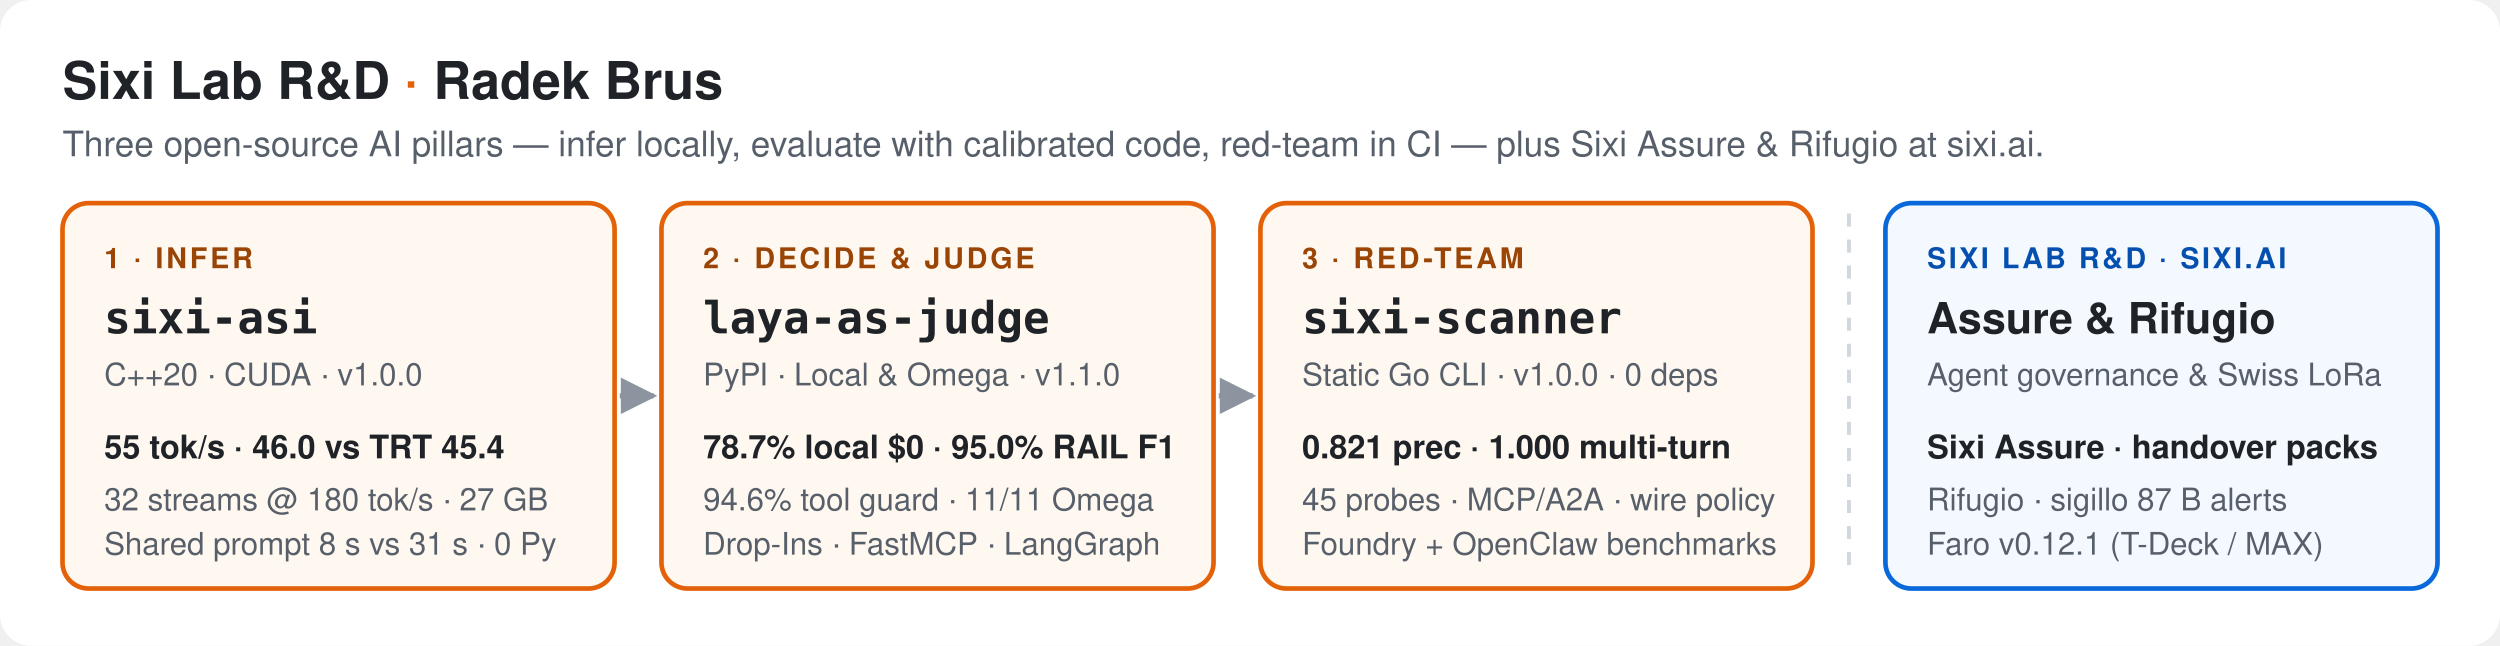
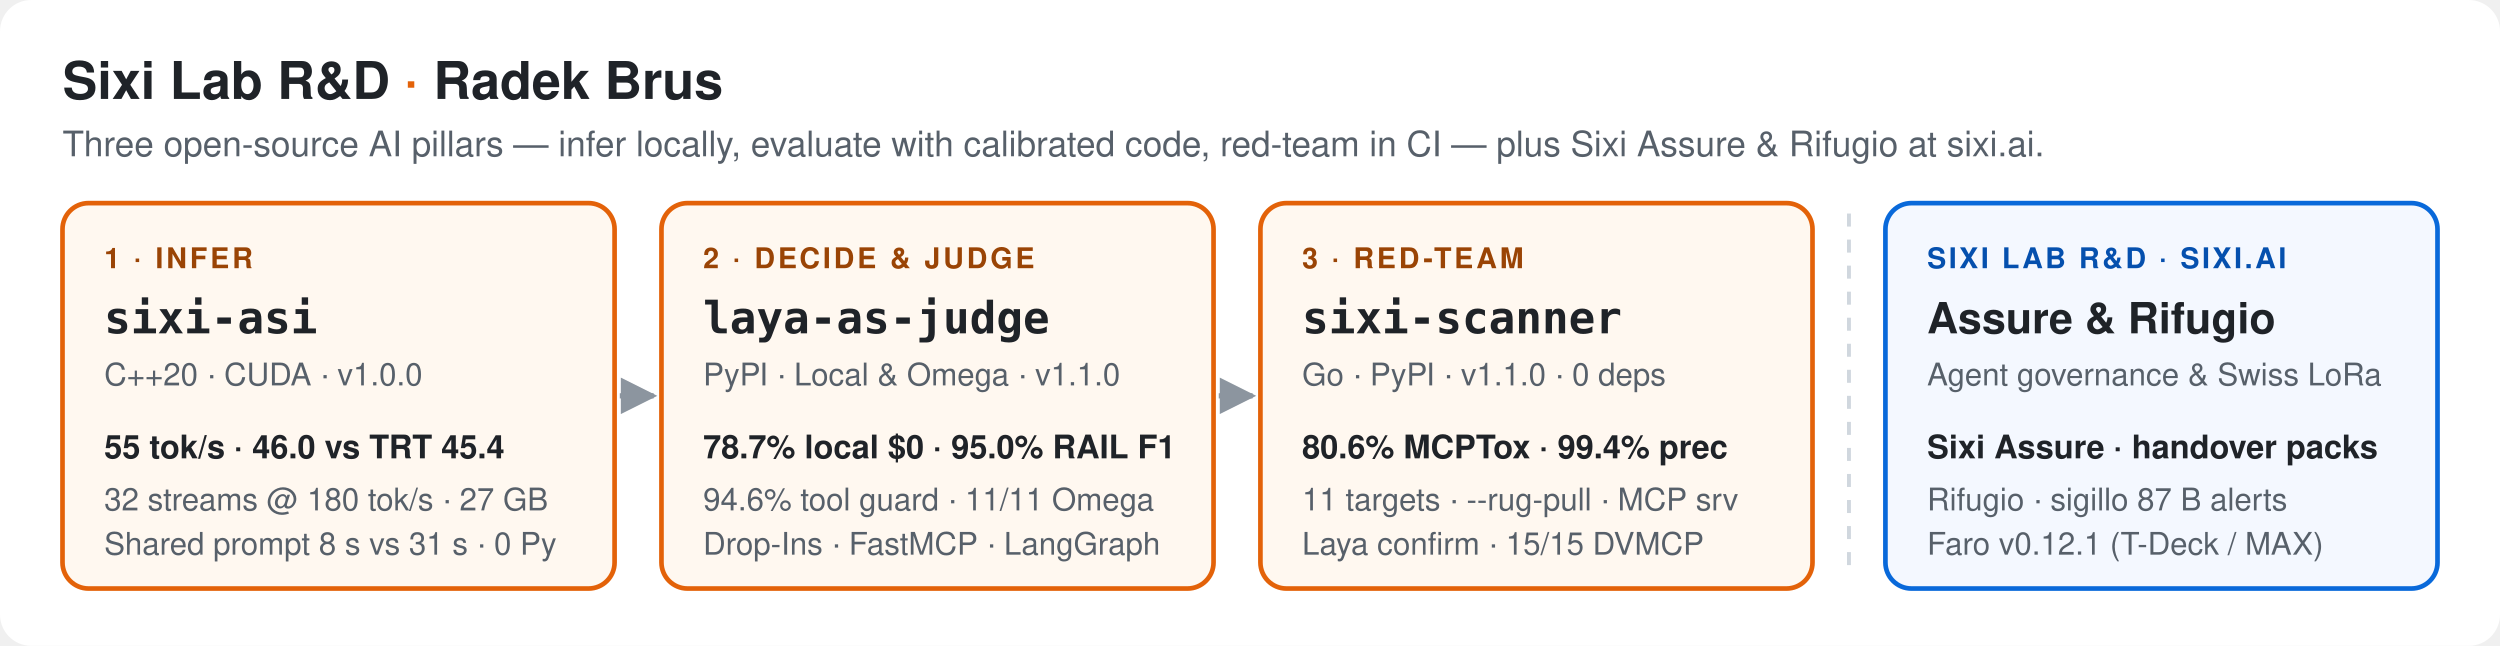
<svg xmlns="http://www.w3.org/2000/svg" viewBox="0 0 960 248" width="960" height="248" font-family="-apple-system, BlinkMacSystemFont, 'Segoe UI', Helvetica, Arial, sans-serif">
  <style>
    .bg { fill: #ffffff; }
    .core { fill: #fff8f0; stroke: #e36209; stroke-width: 1.8; }
    .radio { fill: #f4f8ff; stroke: #0969da; stroke-width: 1.8; }
    .title { fill: #1f2328; font-size: 20px; font-weight: 700; }
    .sub { fill: #57606a; font-size: 13.5px; }
    .accent { fill: #e36209; }
    .step { fill: #9a4405; font-size: 11px; font-weight: 700; letter-spacing: .1em; }
    .step-b { fill: #0550ae; font-size: 11px; font-weight: 700; letter-spacing: .09em; }
    .name { fill: #1f2328; font-size: 17px; font-weight: 700; font-family: ui-monospace, SFMono-Regular, Menlo, monospace; }
    .name-sans { fill: #1f2328; font-size: 16.5px; font-weight: 700; }
    .tag { fill: #57606a; font-size: 12px; font-weight: 500; }
    .stat { fill: #1f2328; font-size: 12.5px; font-weight: 600; }
    .note { fill: #57606a; font-size: 12px; }
    .arrow { stroke: #8c959f; stroke-width: 2; fill: none; }
    .head { fill: #8c959f; }
    .div { stroke: #d0d7de; stroke-width: 1.5; stroke-dasharray: 5 5; }
    @media (prefers-color-scheme: dark) {
      .bg { fill: #0d1117; }
      .core { fill: #1f1610; stroke: #f0883e; }
      .radio { fill: #0d1b2a; stroke: #4493f8; }
      .title, .name, .name-sans, .stat { fill: #e6edf3; }
      .sub, .tag, .note { fill: #8d96a0; }
      .accent, .step { fill: #f0883e; }
      .step-b { fill: #58a6ff; }
      .arrow { stroke: #6e7681; }
      .head { fill: #6e7681; }
      .div { stroke: #30363d; }
    }
  </style>
  <defs>
    <marker id="arr" viewBox="0 0 10 10" refX="9" refY="5" markerWidth="7" markerHeight="7" orient="auto">
      <path class="head" d="M0,0 L10,5 L0,10 z" />
    </marker>
  </defs>
  <rect class="bg" width="960" height="248" rx="12" />
  <text class="title" x="24" y="38">Sixi Lab R&amp;D <tspan class="accent">·</tspan> Radek Brus</text>
  <text class="sub" x="24" y="60">Three open-source AI pillars — infer locally, evaluate with calibrated code, red-team in CI — plus Sixi Assure &amp; Rifugio at sixi.ai.</text>
  <g>
    <rect class="core" x="24" y="78" width="212" height="148" rx="10" />
    <text class="step" x="40" y="103">1 · INFER</text>
    <text class="name" x="40" y="128">sixi-asi</text>
    <text class="tag" x="40" y="148">C++20 · CUDA · v1.0.0</text>
    <text class="stat" x="40" y="176">55 tok/s · 46.0 vs TRT 45.4</text>
    <text class="note" x="40" y="196">32 streams @ 180 tok/s · 27 GB</text>
    <text class="note" x="40" y="213">Shared prompt 8 s vs 31 s · 0 Py</text>
  </g>
  <path class="arrow" d="M238,152 L251,152" marker-end="url(#arr)" />
  <g>
    <rect class="core" x="254" y="78" width="212" height="148" rx="10" />
    <text class="step" x="270" y="103">2 · DECIDE &amp; JUDGE</text>
    <text class="name" x="270" y="128">laya-as-judge</text>
    <text class="tag" x="270" y="148">PyPI · Local &amp; Omega · v1.1.0</text>
    <text class="stat" x="270" y="176">78.7% local $0 · 95.0% RAIL F1</text>
    <text class="note" x="270" y="196">94.6% tool guard · 11/11 Omega</text>
    <text class="note" x="270" y="213">Drop-Ins · FastMCP · LangGraph</text>
  </g>
  <path class="arrow" d="M468,152 L481,152" marker-end="url(#arr)" />
  <g>
    <rect class="core" x="484" y="78" width="212" height="148" rx="10" />
    <text class="step" x="500" y="103">3 · RED-TEAM</text>
    <text class="name" x="500" y="128">sixi-scanner</text>
-     <text class="tag" x="500" y="148">Static Go CLI · v1.0.0 · 0 deps</text>
-     <text class="stat" x="500" y="176">0.821 prec · 1.000 multi-turn</text>
-     <text class="note" x="500" y="196">45 probes · MCP/A2A · wire policy</text>
-     <text class="note" x="500" y="213">Foundry + OpenClaw benchmarks</text>
+     <text class="tag" x="500" y="148">Go · PyPI · v1.1.0 · 0 deps</text>
+     <text class="stat" x="500" y="176">80.6% MCPTox · 99.4% prec</text>
+     <text class="note" x="500" y="196">11 targets · --rug-pull · MCP srv</text>
+     <text class="note" x="500" y="213">Laya confirm · 15/15 DVMCP</text>
  </g>
  <line class="div" x1="710" y1="82" x2="710" y2="222" />
  <g>
    <rect class="radio" x="724" y="78" width="212" height="148" rx="10" />
    <text class="step-b" x="740" y="103">SIXI LAB R&amp;D · SIXI.AI</text>
    <text class="name-sans" x="740" y="128">Assure &amp; Rifugio</text>
    <text class="tag" x="740" y="148">Agent governance &amp; Swiss LoRa</text>
    <text class="stat" x="740" y="176">Sixi Assure · handover packs</text>
    <text class="note" x="740" y="196">Rifugio · sigillo 87 B alerts</text>
    <text class="note" x="740" y="213">Faro v0.12.1 (T-Deck / MAX)</text>
  </g>
</svg>
